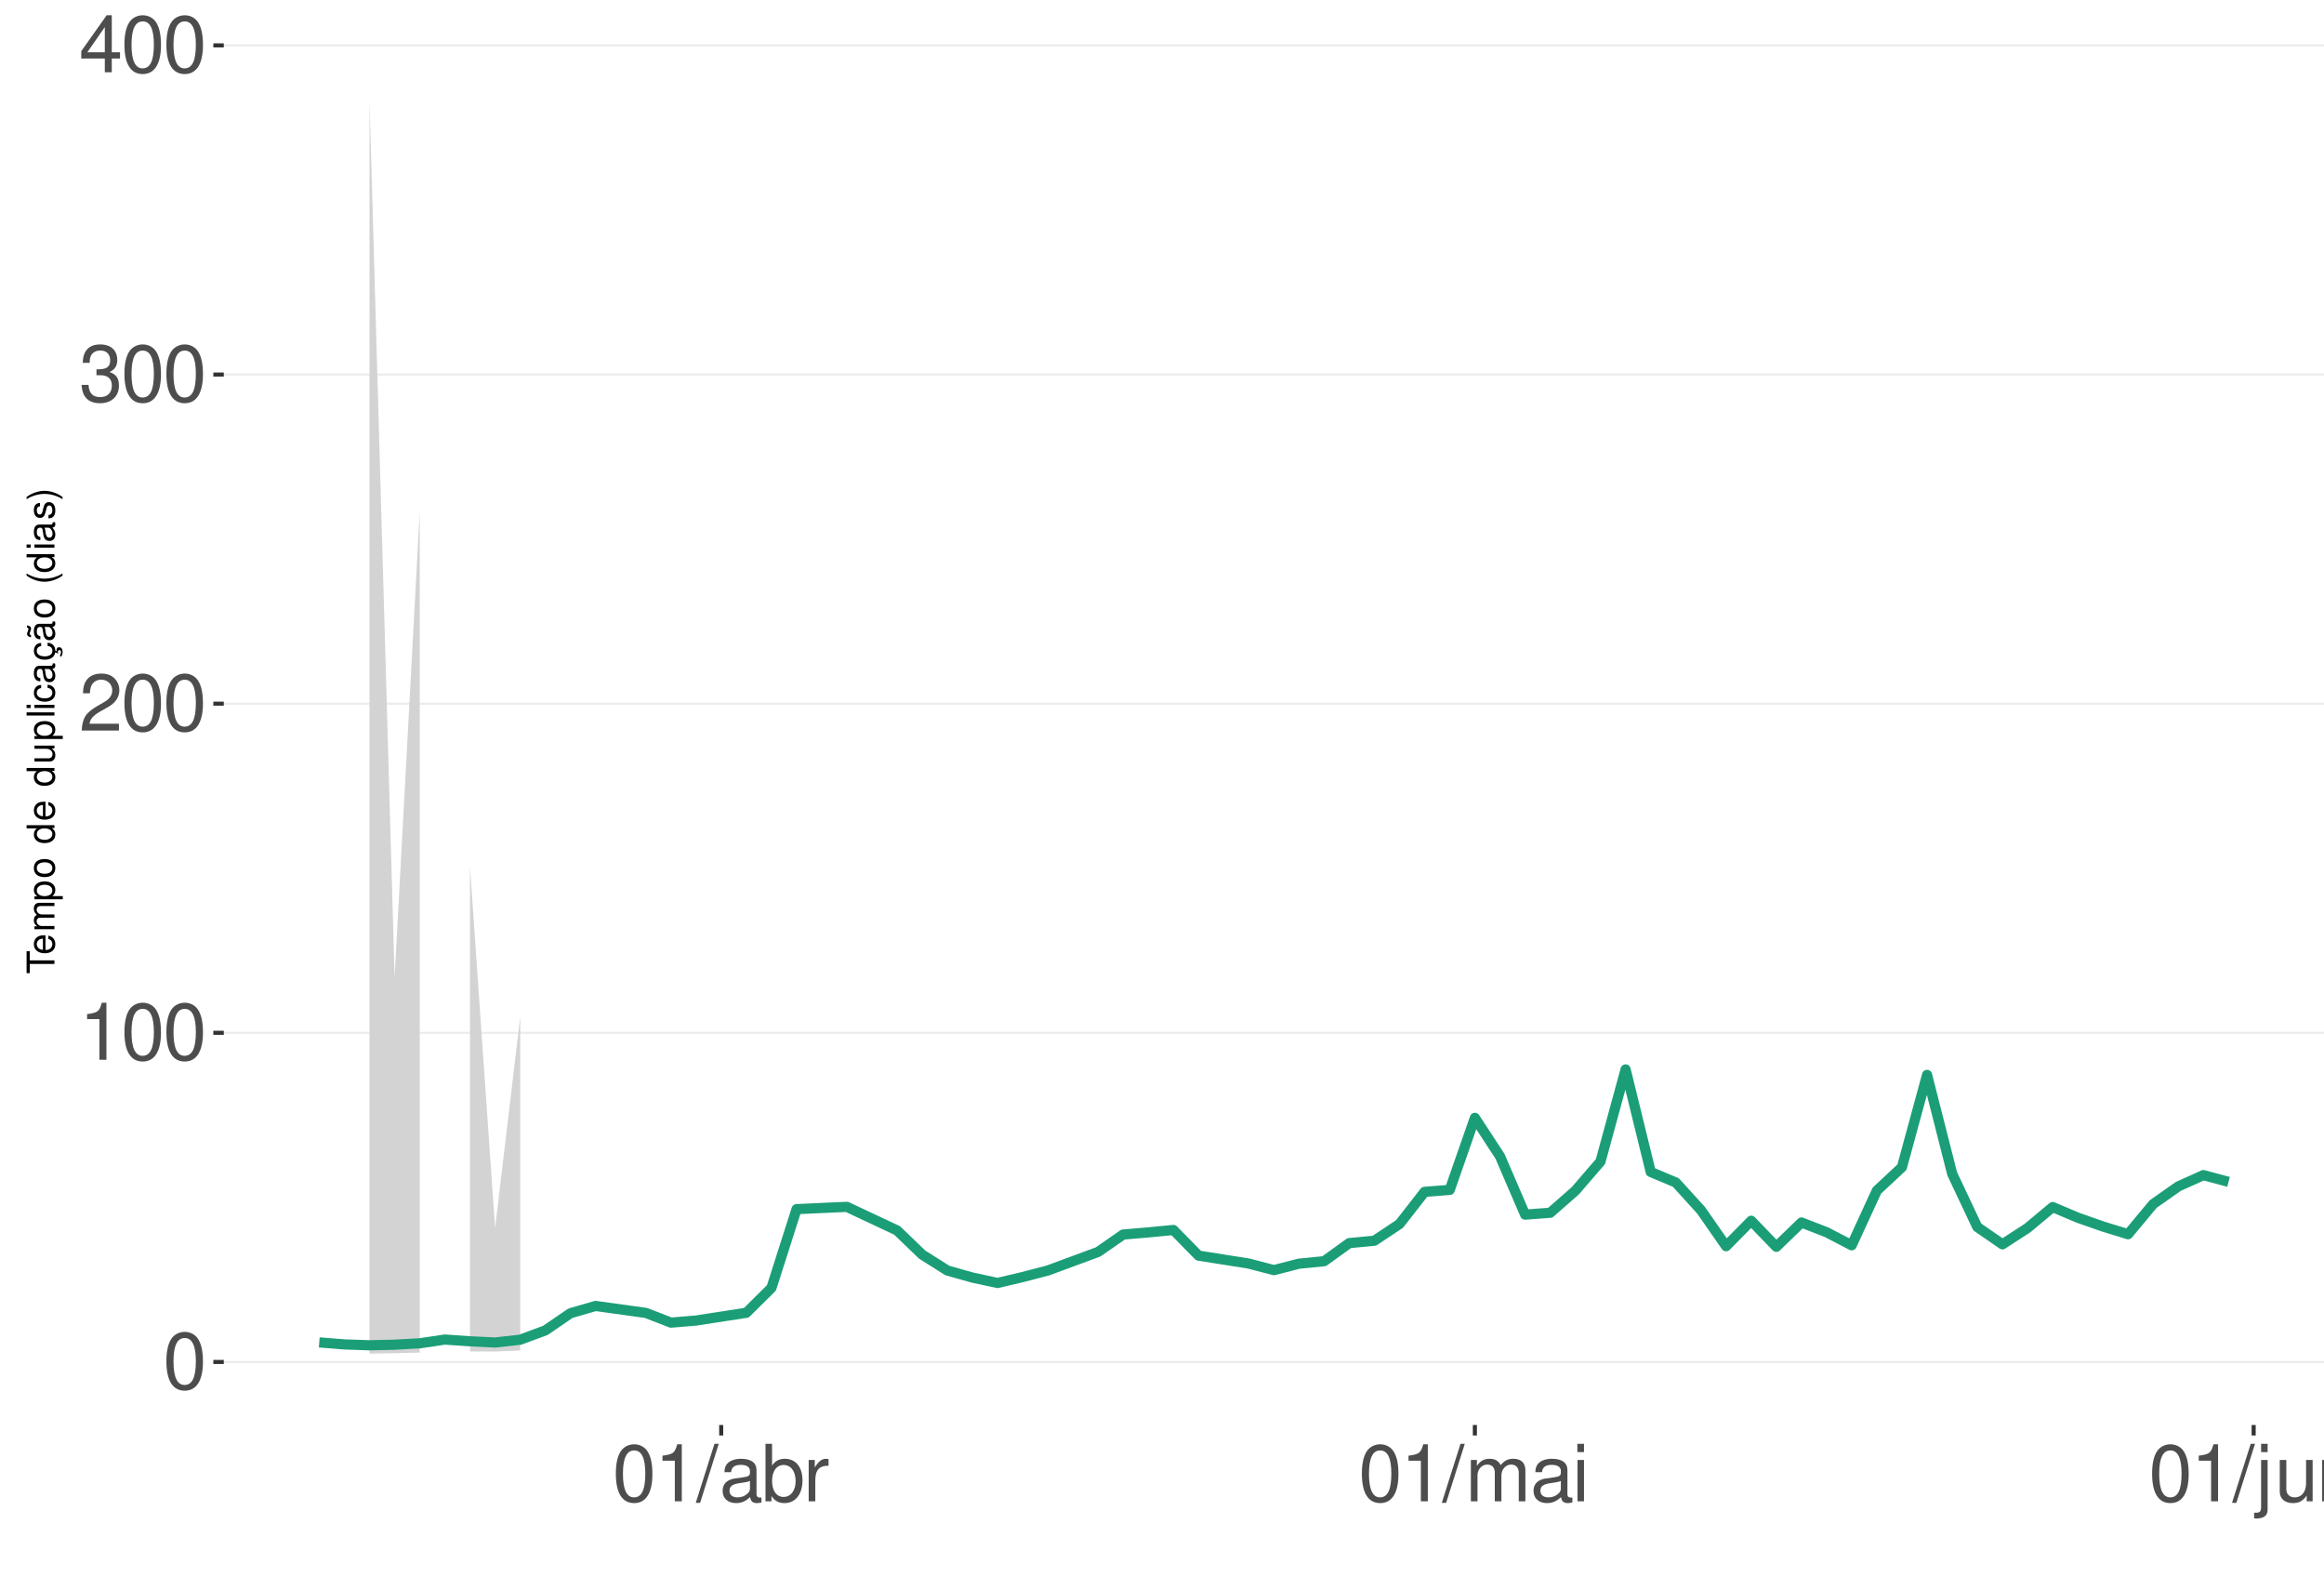
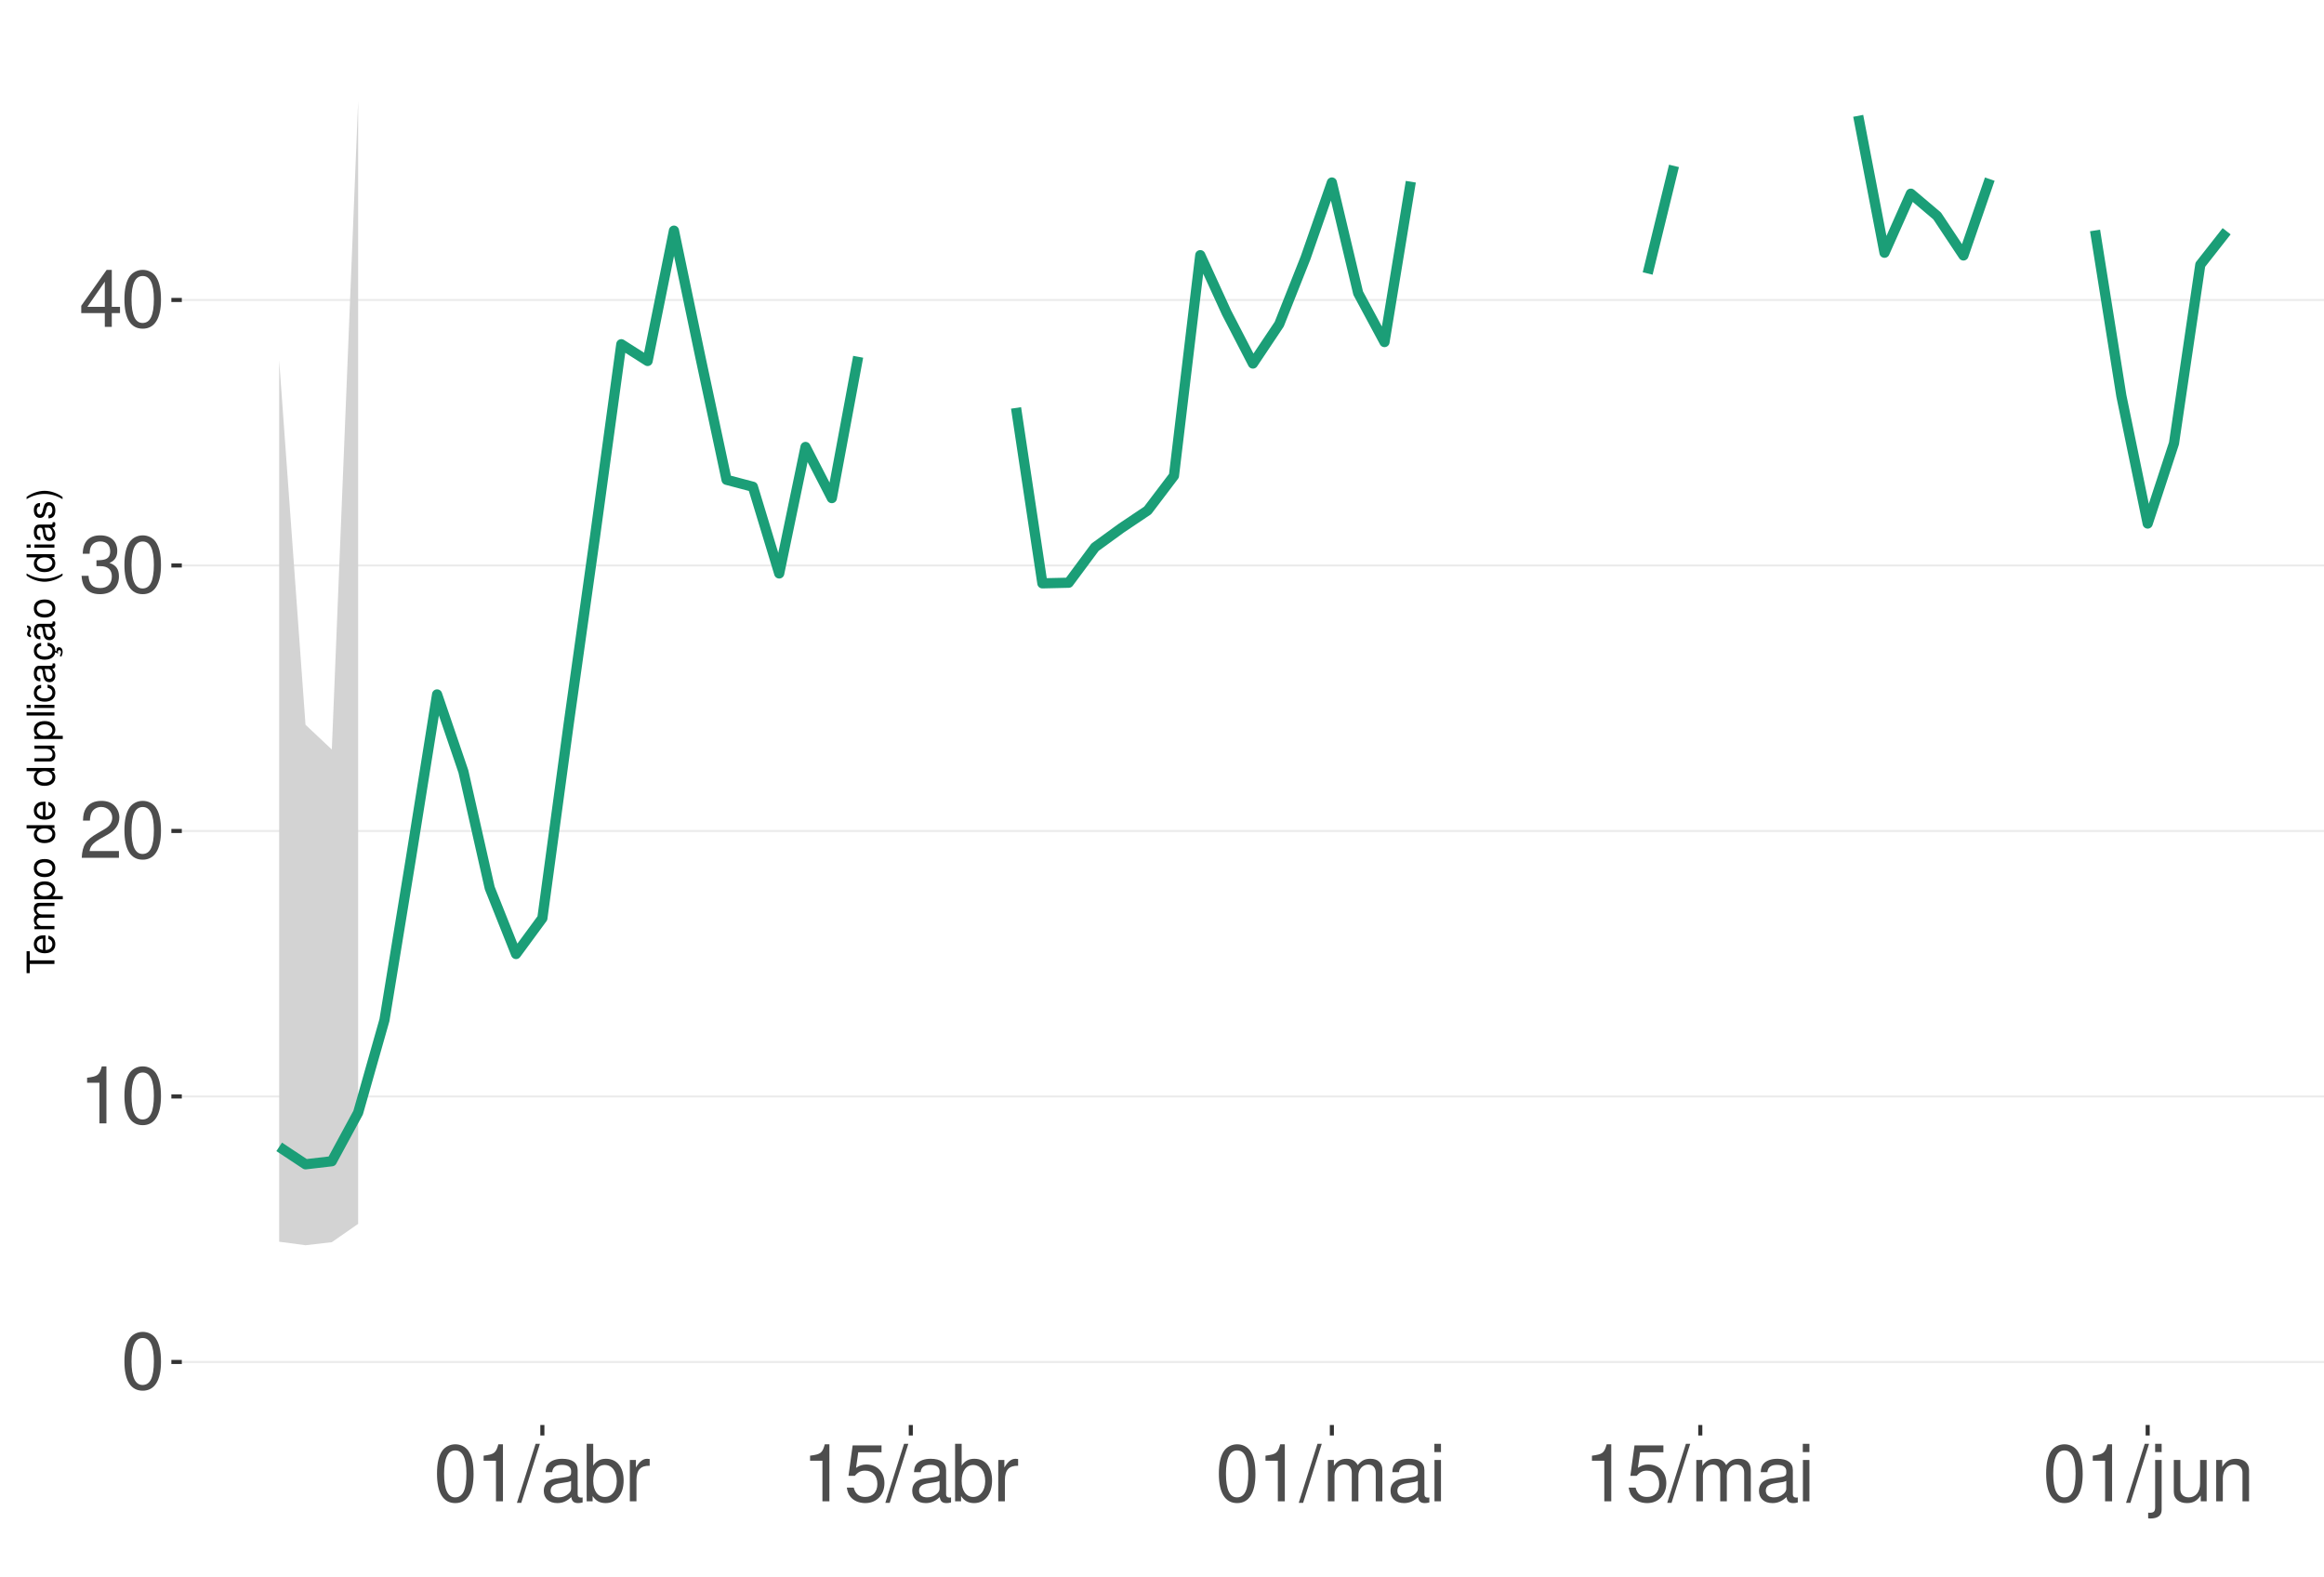
<svg xmlns="http://www.w3.org/2000/svg" xmlns:xlink="http://www.w3.org/1999/xlink" width="609pt" height="413pt" viewBox="0 0 609 413" version="1.1">
  <defs>
    <g>
      <symbol overflow="visible" id="glyph0-0">
        <path style="stroke:none;" d="" />
      </symbol>
      <symbol overflow="visible" id="glyph0-1">
        <path style="stroke:none;" d="M 5.688 -14.938 C 4.312 -14.938 3.078 -14.312 2.312 -13.297 C 1.359 -11.984 0.891 -10 0.891 -7.234 C 0.891 -2.188 2.547 0.469 5.688 0.469 C 8.781 0.469 10.469 -2.188 10.469 -7.109 C 10.469 -10 10.016 -11.938 9.047 -13.297 C 8.281 -14.328 7.062 -14.938 5.688 -14.938 Z M 5.688 -13.328 C 7.641 -13.328 8.609 -11.312 8.609 -7.266 C 8.609 -3.016 7.656 -1.031 5.641 -1.031 C 3.719 -1.031 2.75 -3.094 2.75 -7.203 C 2.75 -11.312 3.719 -13.328 5.688 -13.328 Z M 5.688 -13.328 " />
      </symbol>
      <symbol overflow="visible" id="glyph0-2">
        <path style="stroke:none;" d="M 5.344 -10.641 L 5.344 0 L 7.172 0 L 7.172 -14.938 L 5.969 -14.938 C 5.328 -12.641 4.922 -12.328 2.109 -11.953 L 2.109 -10.641 Z M 5.344 -10.641 " />
      </symbol>
      <symbol overflow="visible" id="glyph0-3">
        <path style="stroke:none;" d="M 10.453 -1.797 L 2.75 -1.797 C 2.938 -3.031 3.594 -3.828 5.391 -4.922 L 7.453 -6.078 C 9.5 -7.203 10.562 -8.734 10.562 -10.578 C 10.562 -11.812 10.062 -12.969 9.188 -13.781 C 8.328 -14.562 7.25 -14.938 5.859 -14.938 C 4 -14.938 2.625 -14.281 1.812 -13 C 1.297 -12.203 1.078 -11.281 1.031 -9.766 L 2.844 -9.766 C 2.906 -10.781 3.031 -11.375 3.281 -11.875 C 3.766 -12.781 4.703 -13.344 5.797 -13.344 C 7.453 -13.344 8.703 -12.141 8.703 -10.531 C 8.703 -9.344 8.016 -8.297 6.719 -7.562 L 4.812 -6.438 C 1.75 -4.688 0.875 -3.281 0.703 -0.016 L 10.453 -0.016 Z M 10.453 -1.797 " />
      </symbol>
      <symbol overflow="visible" id="glyph0-4">
        <path style="stroke:none;" d="M 4.562 -6.875 L 5.562 -6.875 C 7.547 -6.875 8.594 -5.953 8.594 -4.156 C 8.594 -2.266 7.453 -1.141 5.578 -1.141 C 3.578 -1.141 2.609 -2.141 2.484 -4.344 L 0.656 -4.344 C 0.75 -3.141 0.953 -2.359 1.297 -1.688 C 2.062 -0.25 3.484 0.469 5.5 0.469 C 8.516 0.469 10.453 -1.344 10.453 -4.172 C 10.453 -6.078 9.734 -7.109 7.969 -7.719 C 9.344 -8.281 10.016 -9.312 10.016 -10.828 C 10.016 -13.391 8.344 -14.938 5.562 -14.938 C 2.609 -14.938 1.031 -13.281 0.969 -10.125 L 2.781 -10.125 C 2.812 -11.031 2.891 -11.547 3.125 -12 C 3.531 -12.844 4.438 -13.344 5.578 -13.344 C 7.188 -13.344 8.156 -12.375 8.156 -10.766 C 8.156 -9.703 7.781 -9.062 6.984 -8.719 C 6.484 -8.516 5.828 -8.422 4.562 -8.406 Z M 4.562 -6.875 " />
      </symbol>
      <symbol overflow="visible" id="glyph0-5">
        <path style="stroke:none;" d="M 6.75 -3.609 L 6.75 0 L 8.578 0 L 8.578 -3.609 L 10.734 -3.609 L 10.734 -5.25 L 8.578 -5.25 L 8.578 -14.938 L 7.234 -14.938 L 0.578 -5.531 L 0.578 -3.609 Z M 6.75 -5.25 L 2.172 -5.25 L 6.75 -11.844 Z M 6.75 -5.25 " />
      </symbol>
      <symbol overflow="visible" id="glyph0-6">
        <path style="stroke:none;" d="M 4.734 -15.062 L -0.172 0.406 L 0.969 0.406 L 5.859 -15.062 Z M 4.734 -15.062 " />
      </symbol>
      <symbol overflow="visible" id="glyph0-7">
        <path style="stroke:none;" d="M 11.047 -1.016 C 10.859 -0.969 10.781 -0.969 10.672 -0.969 C 10.078 -0.969 9.75 -1.281 9.75 -1.812 L 9.75 -8.188 C 9.75 -10.094 8.344 -11.141 5.688 -11.141 C 4.094 -11.141 2.828 -10.672 2.094 -9.875 C 1.594 -9.312 1.391 -8.703 1.344 -7.625 L 3.078 -7.625 C 3.219 -8.938 4 -9.547 5.625 -9.547 C 7.188 -9.547 8.031 -8.969 8.031 -7.938 L 8.031 -7.484 C 8.016 -6.734 7.641 -6.469 6.234 -6.281 C 3.797 -5.969 3.422 -5.891 2.766 -5.625 C 1.516 -5.078 0.875 -4.125 0.875 -2.734 C 0.875 -0.766 2.234 0.469 4.422 0.469 C 5.781 0.469 6.875 0 8.094 -1.109 C 8.219 0 8.766 0.469 9.875 0.469 C 10.25 0.469 10.469 0.438 11.047 0.297 Z M 8.031 -3.406 C 8.031 -2.828 7.875 -2.484 7.359 -2 C 6.656 -1.359 5.797 -1.031 4.797 -1.031 C 3.453 -1.031 2.672 -1.672 2.672 -2.766 C 2.672 -3.906 3.406 -4.484 5.266 -4.75 C 7.109 -5 7.453 -5.078 8.031 -5.344 Z M 8.031 -3.406 " />
      </symbol>
      <symbol overflow="visible" id="glyph0-8">
        <path style="stroke:none;" d="M 1.109 -15.062 L 1.109 0 L 2.672 0 L 2.672 -1.391 C 3.484 -0.125 4.578 0.469 6.094 0.469 C 8.938 0.469 10.797 -1.859 10.797 -5.453 C 10.797 -8.969 9.047 -11.141 6.172 -11.141 C 4.688 -11.141 3.641 -10.578 2.828 -9.359 L 2.828 -15.062 Z M 5.844 -9.516 C 7.766 -9.516 9 -7.844 9 -5.266 C 9 -2.812 7.719 -1.141 5.844 -1.141 C 4 -1.141 2.828 -2.781 2.828 -5.328 C 2.828 -7.875 4 -9.516 5.844 -9.516 Z M 5.844 -9.516 " />
      </symbol>
      <symbol overflow="visible" id="glyph0-9">
        <path style="stroke:none;" d="M 1.422 -10.828 L 1.422 0 L 3.156 0 L 3.156 -5.625 C 3.188 -8.219 4.25 -9.375 6.625 -9.312 L 6.625 -11.078 C 6.344 -11.109 6.172 -11.141 5.969 -11.141 C 4.859 -11.141 4 -10.469 3.016 -8.859 L 3.016 -10.828 Z M 1.422 -10.828 " />
      </symbol>
      <symbol overflow="visible" id="glyph0-10">
+         <path style="stroke:none;" d="M 9.828 -14.641 L 2.266 -14.641 L 1.172 -6.672 L 2.844 -6.672 C 3.703 -7.688 4.406 -8.031 5.562 -8.031 C 7.516 -8.031 8.734 -6.688 8.734 -4.531 C 8.734 -2.422 7.516 -1.141 5.531 -1.141 C 3.953 -1.141 2.969 -1.938 2.547 -3.594 L 0.719 -3.594 C 0.969 -2.391 1.172 -1.812 1.609 -1.281 C 2.438 -0.172 3.922 0.469 5.578 0.469 C 8.531 0.469 10.594 -1.672 10.594 -4.766 C 10.594 -7.656 8.672 -9.641 5.859 -9.641 C 4.828 -9.641 4 -9.375 3.156 -8.766 L 3.734 -12.844 L 9.828 -12.844 Z M 9.828 -14.641 " />
+       </symbol>
+       <symbol overflow="visible" id="glyph0-11">
        <path style="stroke:none;" d="M 1.453 -10.828 L 1.453 0 L 3.188 0 L 3.188 -6.797 C 3.188 -8.359 4.312 -9.625 5.719 -9.625 C 7 -9.625 7.719 -8.844 7.719 -7.453 L 7.719 0 L 9.453 0 L 9.453 -6.797 C 9.453 -8.359 10.594 -9.625 12 -9.625 C 13.266 -9.625 14 -8.812 14 -7.453 L 14 0 L 15.734 0 L 15.734 -8.125 C 15.734 -10.062 14.625 -11.141 12.594 -11.141 C 11.156 -11.141 10.281 -10.703 9.281 -9.484 C 8.641 -10.641 7.766 -11.141 6.359 -11.141 C 4.922 -11.141 3.953 -10.594 3.031 -9.297 L 3.031 -10.828 Z M 1.453 -10.828 " />
      </symbol>
-       <symbol overflow="visible" id="glyph0-11">
+       <symbol overflow="visible" id="glyph0-12">
        <path style="stroke:none;" d="M 3.094 -10.828 L 1.391 -10.828 L 1.391 0 L 3.094 0 Z M 3.094 -15.062 L 1.359 -15.062 L 1.359 -12.891 L 3.094 -12.891 Z M 3.094 -15.062 " />
      </symbol>
-       <symbol overflow="visible" id="glyph0-12">
+       <symbol overflow="visible" id="glyph0-13">
        <path style="stroke:none;" d="M 1.453 -10.828 L 1.453 1.562 C 1.453 2.641 1.109 3 0.047 3 C -0.078 3 -0.141 3 -0.375 2.969 L -0.375 4.438 C -0.172 4.484 -0.062 4.5 0.203 4.5 C 2.141 4.5 3.156 3.734 3.156 2.25 L 3.156 -10.828 Z M 3.156 -15.062 L 1.453 -15.062 L 1.453 -12.891 L 3.156 -12.891 Z M 3.156 -15.062 " />
      </symbol>
-       <symbol overflow="visible" id="glyph0-13">
+       <symbol overflow="visible" id="glyph0-14">
        <path style="stroke:none;" d="M 9.953 0 L 9.953 -10.828 L 8.234 -10.828 L 8.234 -4.688 C 8.234 -2.484 7.078 -1.031 5.281 -1.031 C 3.922 -1.031 3.062 -1.859 3.062 -3.156 L 3.062 -10.828 L 1.344 -10.828 L 1.344 -2.484 C 1.344 -0.688 2.688 0.469 4.797 0.469 C 6.375 0.469 7.391 -0.078 8.406 -1.516 L 8.406 0 Z M 9.953 0 " />
      </symbol>
-       <symbol overflow="visible" id="glyph0-14">
+       <symbol overflow="visible" id="glyph0-15">
        <path style="stroke:none;" d="M 1.453 -10.828 L 1.453 0 L 3.188 0 L 3.188 -5.969 C 3.188 -8.188 4.344 -9.625 6.109 -9.625 C 7.484 -9.625 8.344 -8.797 8.344 -7.5 L 8.344 0 L 10.062 0 L 10.062 -8.188 C 10.062 -9.984 8.719 -11.141 6.625 -11.141 C 5.016 -11.141 3.984 -10.516 3.031 -9 L 3.031 -10.828 Z M 1.453 -10.828 " />
      </symbol>
      <symbol overflow="visible" id="glyph1-0">
        <path style="stroke:none;" d="" />
      </symbol>
      <symbol overflow="visible" id="glyph1-1">
        <path style="stroke:none;" d="M -6.469 -3.547 L -6.469 -5.938 L -7.297 -5.938 L -7.297 -0.203 L -6.469 -0.203 L -6.469 -2.609 L 0 -2.609 L 0 -3.547 Z M -6.469 -3.547 " />
      </symbol>
      <symbol overflow="visible" id="glyph1-2">
        <path style="stroke:none;" d="M -2.344 -5.125 C -3.141 -5.125 -3.625 -5.062 -4.016 -4.922 C -4.875 -4.578 -5.391 -3.781 -5.391 -2.797 C -5.391 -1.344 -4.281 -0.406 -2.547 -0.406 C -0.812 -0.406 0.234 -1.297 0.234 -2.781 C 0.234 -3.984 -0.453 -4.812 -1.594 -5.016 L -1.594 -4.188 C -0.906 -3.953 -0.547 -3.484 -0.547 -2.812 C -0.547 -2.281 -0.781 -1.828 -1.219 -1.547 C -1.516 -1.344 -1.812 -1.281 -2.344 -1.266 Z M -3.016 -1.297 C -3.984 -1.359 -4.625 -1.953 -4.625 -2.797 C -4.625 -3.641 -3.953 -4.234 -3.016 -4.234 Z M -3.016 -1.297 " />
      </symbol>
      <symbol overflow="visible" id="glyph1-3">
        <path style="stroke:none;" d="M -5.234 -0.703 L 0 -0.703 L 0 -1.547 L -3.297 -1.547 C -4.047 -1.547 -4.656 -2.094 -4.656 -2.766 C -4.656 -3.391 -4.281 -3.734 -3.609 -3.734 L 0 -3.734 L 0 -4.578 L -3.297 -4.578 C -4.047 -4.578 -4.656 -5.125 -4.656 -5.812 C -4.656 -6.422 -4.266 -6.781 -3.609 -6.781 L 0 -6.781 L 0 -7.625 L -3.938 -7.625 C -4.875 -7.625 -5.391 -7.078 -5.391 -6.094 C -5.391 -5.406 -5.188 -4.984 -4.594 -4.484 C -5.156 -4.188 -5.391 -3.766 -5.391 -3.078 C -5.391 -2.375 -5.125 -1.906 -4.5 -1.469 L -5.234 -1.469 Z M -5.234 -0.703 " />
      </symbol>
      <symbol overflow="visible" id="glyph1-4">
        <path style="stroke:none;" d="M 2.188 -0.547 L 2.188 -1.375 L -0.547 -1.375 C -0.016 -1.812 0.234 -2.312 0.234 -2.984 C 0.234 -4.344 -0.859 -5.234 -2.531 -5.234 C -4.297 -5.234 -5.391 -4.375 -5.391 -2.984 C -5.391 -2.266 -5.062 -1.703 -4.453 -1.312 L -5.234 -1.312 L -5.234 -0.547 Z M -4.609 -2.844 C -4.609 -3.766 -3.797 -4.359 -2.547 -4.359 C -1.359 -4.359 -0.547 -3.75 -0.547 -2.844 C -0.547 -1.953 -1.344 -1.375 -2.578 -1.375 C -3.812 -1.375 -4.609 -1.953 -4.609 -2.844 Z M -4.609 -2.844 " />
      </symbol>
      <symbol overflow="visible" id="glyph1-5">
        <path style="stroke:none;" d="M -5.391 -2.719 C -5.391 -1.234 -4.344 -0.359 -2.578 -0.359 C -0.812 -0.359 0.234 -1.234 0.234 -2.734 C 0.234 -4.203 -0.812 -5.094 -2.547 -5.094 C -4.359 -5.094 -5.391 -4.234 -5.391 -2.719 Z M -4.625 -2.734 C -4.625 -3.672 -3.844 -4.234 -2.547 -4.234 C -1.312 -4.234 -0.547 -3.656 -0.547 -2.734 C -0.547 -1.797 -1.312 -1.234 -2.578 -1.234 C -3.844 -1.234 -4.625 -1.797 -4.625 -2.734 Z M -4.625 -2.734 " />
      </symbol>
      <symbol overflow="visible" id="glyph1-6">
        <path style="stroke:none;" d="" />
      </symbol>
      <symbol overflow="visible" id="glyph1-7">
        <path style="stroke:none;" d="M -7.297 -4.953 L -7.297 -4.125 L -4.578 -4.125 C -5.109 -3.766 -5.391 -3.203 -5.391 -2.516 C -5.391 -1.156 -4.297 -0.266 -2.625 -0.266 C -0.859 -0.266 0.234 -1.125 0.234 -2.547 C 0.234 -3.266 -0.047 -3.766 -0.688 -4.203 L 0 -4.203 L 0 -4.953 Z M -4.609 -2.656 C -4.609 -3.547 -3.812 -4.125 -2.562 -4.125 C -1.344 -4.125 -0.547 -3.547 -0.547 -2.656 C -0.547 -1.734 -1.359 -1.125 -2.578 -1.125 C -3.797 -1.125 -4.609 -1.734 -4.609 -2.656 Z M -4.609 -2.656 " />
      </symbol>
      <symbol overflow="visible" id="glyph1-8">
        <path style="stroke:none;" d="M 0 -4.812 L -5.234 -4.812 L -5.234 -3.984 L -2.266 -3.984 C -1.203 -3.984 -0.5 -3.438 -0.5 -2.562 C -0.5 -1.906 -0.906 -1.484 -1.531 -1.484 L -5.234 -1.484 L -5.234 -0.656 L -1.203 -0.656 C -0.328 -0.656 0.234 -1.297 0.234 -2.312 C 0.234 -3.094 -0.047 -3.578 -0.734 -4.062 L 0 -4.062 Z M 0 -4.812 " />
      </symbol>
      <symbol overflow="visible" id="glyph1-9">
        <path style="stroke:none;" d="M -7.297 -1.516 L -7.297 -0.688 L 0 -0.688 L 0 -1.516 Z M -7.297 -1.516 " />
      </symbol>
      <symbol overflow="visible" id="glyph1-10">
        <path style="stroke:none;" d="M -5.234 -1.5 L -5.234 -0.672 L 0 -0.672 L 0 -1.5 Z M -7.297 -1.5 L -7.297 -0.656 L -6.234 -0.656 L -6.234 -1.5 Z M -7.297 -1.5 " />
      </symbol>
      <symbol overflow="visible" id="glyph1-11">
        <path style="stroke:none;" d="M -3.484 -4.703 C -3.984 -4.672 -4.312 -4.562 -4.609 -4.359 C -5.094 -4 -5.391 -3.375 -5.391 -2.641 C -5.391 -1.219 -4.266 -0.312 -2.531 -0.312 C -0.844 -0.312 0.234 -1.203 0.234 -2.625 C 0.234 -3.875 -0.516 -4.672 -1.797 -4.766 L -1.797 -3.938 C -0.953 -3.797 -0.547 -3.359 -0.547 -2.656 C -0.547 -1.734 -1.297 -1.188 -2.531 -1.188 C -3.844 -1.188 -4.625 -1.719 -4.625 -2.625 C -4.625 -3.328 -4.203 -3.766 -3.484 -3.875 Z M -3.484 -4.703 " />
      </symbol>
      <symbol overflow="visible" id="glyph1-12">
        <path style="stroke:none;" d="M -0.484 -5.344 C -0.469 -5.266 -0.469 -5.219 -0.469 -5.172 C -0.469 -4.875 -0.625 -4.719 -0.875 -4.719 L -3.953 -4.719 C -4.891 -4.719 -5.391 -4.047 -5.391 -2.75 C -5.391 -1.984 -5.172 -1.375 -4.781 -1.016 C -4.516 -0.766 -4.203 -0.672 -3.688 -0.656 L -3.688 -1.484 C -4.328 -1.562 -4.625 -1.938 -4.625 -2.719 C -4.625 -3.484 -4.344 -3.891 -3.844 -3.891 L -3.625 -3.891 C -3.266 -3.875 -3.125 -3.703 -3.047 -3.016 C -2.891 -1.844 -2.844 -1.656 -2.719 -1.344 C -2.453 -0.734 -2 -0.422 -1.312 -0.422 C -0.375 -0.422 0.234 -1.078 0.234 -2.141 C 0.234 -2.797 0 -3.328 -0.547 -3.922 C 0 -3.984 0.234 -4.234 0.234 -4.781 C 0.234 -4.953 0.203 -5.062 0.141 -5.344 Z M -1.656 -3.891 C -1.375 -3.891 -1.203 -3.812 -0.969 -3.562 C -0.656 -3.219 -0.5 -2.812 -0.5 -2.312 C -0.5 -1.672 -0.812 -1.297 -1.344 -1.297 C -1.891 -1.297 -2.172 -1.656 -2.297 -2.547 C -2.422 -3.438 -2.453 -3.609 -2.594 -3.891 Z M -1.656 -3.891 " />
      </symbol>
      <symbol overflow="visible" id="glyph1-13">
        <path style="stroke:none;" d="M 0.234 -2.641 C 0.234 -3.875 -0.547 -4.703 -1.797 -4.766 L -1.797 -3.938 C -0.953 -3.797 -0.531 -3.359 -0.531 -2.656 C -0.531 -1.734 -1.281 -1.188 -2.516 -1.188 C -3.844 -1.188 -4.625 -1.719 -4.625 -2.625 C -4.625 -3.328 -4.203 -3.766 -3.484 -3.875 L -3.484 -4.703 C -3.984 -4.672 -4.312 -4.562 -4.609 -4.359 C -5.094 -4 -5.391 -3.375 -5.391 -2.641 C -5.391 -1.219 -4.266 -0.312 -2.531 -0.312 C -1.469 -0.312 -0.625 -0.672 -0.156 -1.312 C 0.047 -1.594 0.125 -1.812 0.203 -2.25 L 0.922 -1.938 L 0.984 -2.062 C 0.938 -2.188 0.906 -2.25 0.906 -2.375 C 0.906 -2.656 1.047 -2.828 1.281 -2.828 C 1.547 -2.828 1.734 -2.594 1.734 -2.297 C 1.734 -2.031 1.672 -1.844 1.438 -1.406 L 1.406 -1.312 L 1.812 -1.094 C 2.078 -1.75 2.141 -1.953 2.141 -2.344 C 2.141 -3.109 1.781 -3.578 1.203 -3.578 C 0.781 -3.578 0.547 -3.297 0.547 -2.797 C 0.547 -2.703 0.547 -2.641 0.562 -2.516 Z M 0.234 -2.641 " />
      </symbol>
      <symbol overflow="visible" id="glyph1-14">
        <path style="stroke:none;" d="M -0.484 -5.344 C -0.469 -5.266 -0.469 -5.219 -0.469 -5.172 C -0.469 -4.875 -0.625 -4.719 -0.875 -4.719 L -3.953 -4.719 C -4.891 -4.719 -5.391 -4.047 -5.391 -2.75 C -5.391 -1.984 -5.172 -1.375 -4.781 -1.016 C -4.516 -0.766 -4.203 -0.672 -3.688 -0.656 L -3.688 -1.484 C -4.328 -1.562 -4.625 -1.938 -4.625 -2.719 C -4.625 -3.484 -4.344 -3.891 -3.844 -3.891 L -3.625 -3.891 C -3.266 -3.875 -3.125 -3.703 -3.047 -3.016 C -2.891 -1.844 -2.844 -1.656 -2.719 -1.344 C -2.453 -0.734 -2 -0.422 -1.312 -0.422 C -0.375 -0.422 0.234 -1.078 0.234 -2.141 C 0.234 -2.797 0 -3.328 -0.547 -3.922 C 0 -3.984 0.234 -4.234 0.234 -4.781 C 0.234 -4.953 0.203 -5.062 0.141 -5.344 Z M -1.656 -3.891 C -1.375 -3.891 -1.203 -3.812 -0.969 -3.562 C -0.656 -3.219 -0.5 -2.812 -0.5 -2.312 C -0.5 -1.672 -0.812 -1.297 -1.344 -1.297 C -1.891 -1.297 -2.172 -1.656 -2.297 -2.547 C -2.422 -3.438 -2.453 -3.609 -2.594 -3.891 Z M -7.172 -3.75 C -6.922 -3.672 -6.812 -3.547 -6.812 -3.375 C -6.812 -3.25 -6.875 -2.984 -6.984 -2.734 C -7.156 -2.312 -7.172 -2.25 -7.172 -2.047 C -7.172 -1.594 -6.797 -1.297 -6.141 -1.188 L -6.141 -1.766 C -6.375 -1.812 -6.5 -1.938 -6.5 -2.094 C -6.5 -2.203 -6.469 -2.344 -6.375 -2.578 C -6.156 -3.156 -6.125 -3.234 -6.125 -3.438 C -6.125 -3.922 -6.484 -4.219 -7.172 -4.312 Z M -7.172 -3.75 " />
      </symbol>
      <symbol overflow="visible" id="glyph1-15">
        <path style="stroke:none;" d="M -7.297 -2.359 C -5.984 -1.359 -4.156 -0.734 -2.594 -0.734 C -1.016 -0.734 0.812 -1.359 2.125 -2.359 L 2.125 -2.906 C 0.688 -2.031 -0.984 -1.547 -2.594 -1.547 C -4.188 -1.547 -5.875 -2.031 -7.297 -2.906 Z M -7.297 -2.359 " />
      </symbol>
      <symbol overflow="visible" id="glyph1-16">
        <path style="stroke:none;" d="M -3.781 -4.375 C -4.812 -4.375 -5.391 -3.688 -5.391 -2.484 C -5.391 -1.266 -4.766 -0.469 -3.797 -0.469 C -2.969 -0.469 -2.578 -0.891 -2.281 -2.125 L -2.094 -2.906 C -1.953 -3.484 -1.734 -3.719 -1.375 -3.719 C -0.875 -3.719 -0.547 -3.234 -0.547 -2.5 C -0.547 -2.047 -0.672 -1.672 -0.891 -1.453 C -1.047 -1.328 -1.188 -1.266 -1.562 -1.219 L -1.562 -0.344 C -0.344 -0.375 0.234 -1.062 0.234 -2.438 C 0.234 -3.75 -0.422 -4.594 -1.438 -4.594 C -2.203 -4.594 -2.641 -4.156 -2.891 -3.109 L -3.078 -2.312 C -3.234 -1.625 -3.453 -1.344 -3.828 -1.344 C -4.312 -1.344 -4.625 -1.766 -4.625 -2.453 C -4.625 -3.125 -4.328 -3.484 -3.781 -3.5 Z M -3.781 -4.375 " />
      </symbol>
      <symbol overflow="visible" id="glyph1-17">
        <path style="stroke:none;" d="M 2.125 -0.938 C 0.812 -1.938 -1.016 -2.562 -2.578 -2.562 C -4.156 -2.562 -5.984 -1.938 -7.297 -0.938 L -7.297 -0.375 C -5.859 -1.266 -4.188 -1.75 -2.578 -1.75 C -0.984 -1.75 0.703 -1.266 2.125 -0.375 Z M 2.125 -0.938 " />
      </symbol>
    </g>
    <clipPath id="clip1">
-       <path d="M 58.645 9.961 L 609 9.961 L 609 373.328 L 58.645 373.328 Z M 58.645 9.961 " />
+       <path d="M 47.645 9.961 L 609 9.961 L 609 373.328 L 47.645 373.328 Z M 47.645 9.961 " />
    </clipPath>
    <clipPath id="clip2">
-       <path d="M 58.645 356 L 609 356 L 609 358 L 58.645 358 Z M 58.645 356 " />
+       <path d="M 47.645 356 L 609 356 L 609 358 L 47.645 358 Z M 47.645 356 " />
    </clipPath>
    <clipPath id="clip3">
-       <path d="M 58.645 270 L 609 270 L 609 271 L 58.645 271 Z M 58.645 270 " />
+       <path d="M 47.645 286 L 609 286 L 609 288 L 47.645 288 Z M 47.645 286 " />
    </clipPath>
    <clipPath id="clip4">
-       <path d="M 58.645 184 L 609 184 L 609 185 L 58.645 185 Z M 58.645 184 " />
+       <path d="M 47.645 217 L 609 217 L 609 218 L 47.645 218 Z M 47.645 217 " />
    </clipPath>
    <clipPath id="clip5">
-       <path d="M 58.645 97 L 609 97 L 609 99 L 58.645 99 Z M 58.645 97 " />
+       <path d="M 47.645 147 L 609 147 L 609 149 L 47.645 149 Z M 47.645 147 " />
    </clipPath>
    <clipPath id="clip6">
-       <path d="M 58.645 11 L 609 11 L 609 13 L 58.645 13 Z M 58.645 11 " />
+       <path d="M 47.645 78 L 609 78 L 609 79 L 47.645 79 Z M 47.645 78 " />
    </clipPath>
  </defs>
  <g id="surface203">
    <rect x="0" y="0" width="609" height="413" style="fill:rgb(100%,100%,100%);fill-opacity:1;stroke:none;" />
    <rect x="0" y="0" width="609" height="413" style="fill:rgb(100%,100%,100%);fill-opacity:1;stroke:none;" />
    <path style="fill:none;stroke-width:1.067;stroke-linecap:round;stroke-linejoin:round;stroke:rgb(100%,100%,100%);stroke-opacity:1;stroke-miterlimit:10;" d="M 0 413 L 609 413 L 609 0 L 0 0 Z M 0 413 " />
    <g clip-path="url(#clip1)" clip-rule="nonzero">
-       <path style=" stroke:none;fill-rule:nonzero;fill:rgb(100%,100%,100%);fill-opacity:1;" d="M 58.645 373.328 L 609 373.328 L 609 9.961 L 58.645 9.961 Z M 58.645 373.328 " />
+       <path style=" stroke:none;fill-rule:nonzero;fill:rgb(100%,100%,100%);fill-opacity:1;" d="M 47.645 373.328 L 609 373.328 L 609 9.961 L 47.645 9.961 Z M 47.645 373.328 " />
    </g>
    <g clip-path="url(#clip2)" clip-rule="nonzero">
-       <path style="fill:none;stroke-width:0.533;stroke-linecap:butt;stroke-linejoin:round;stroke:rgb(92.157%,92.157%,92.157%);stroke-opacity:1;stroke-miterlimit:10;" d="M 58.645 356.812 L 609 356.812 " />
+       <path style="fill:none;stroke-width:0.533;stroke-linecap:butt;stroke-linejoin:round;stroke:rgb(92.157%,92.157%,92.157%);stroke-opacity:1;stroke-miterlimit:10;" d="M 47.645 356.812 L 609 356.812 " />
    </g>
    <g clip-path="url(#clip3)" clip-rule="nonzero">
-       <path style="fill:none;stroke-width:0.533;stroke-linecap:butt;stroke-linejoin:round;stroke:rgb(92.157%,92.157%,92.157%);stroke-opacity:1;stroke-miterlimit:10;" d="M 58.645 270.578 L 609 270.578 " />
+       <path style="fill:none;stroke-width:0.533;stroke-linecap:butt;stroke-linejoin:round;stroke:rgb(92.157%,92.157%,92.157%);stroke-opacity:1;stroke-miterlimit:10;" d="M 47.645 287.254 L 609 287.254 " />
    </g>
    <g clip-path="url(#clip4)" clip-rule="nonzero">
-       <path style="fill:none;stroke-width:0.533;stroke-linecap:butt;stroke-linejoin:round;stroke:rgb(92.157%,92.157%,92.157%);stroke-opacity:1;stroke-miterlimit:10;" d="M 58.645 184.348 L 609 184.348 " />
+       <path style="fill:none;stroke-width:0.533;stroke-linecap:butt;stroke-linejoin:round;stroke:rgb(92.157%,92.157%,92.157%);stroke-opacity:1;stroke-miterlimit:10;" d="M 47.645 217.699 L 609 217.699 " />
    </g>
    <g clip-path="url(#clip5)" clip-rule="nonzero">
-       <path style="fill:none;stroke-width:0.533;stroke-linecap:butt;stroke-linejoin:round;stroke:rgb(92.157%,92.157%,92.157%);stroke-opacity:1;stroke-miterlimit:10;" d="M 58.645 98.117 L 609 98.117 " />
+       <path style="fill:none;stroke-width:0.533;stroke-linecap:butt;stroke-linejoin:round;stroke:rgb(92.157%,92.157%,92.157%);stroke-opacity:1;stroke-miterlimit:10;" d="M 47.645 148.141 L 609 148.141 " />
    </g>
    <g clip-path="url(#clip6)" clip-rule="nonzero">
-       <path style="fill:none;stroke-width:0.533;stroke-linecap:butt;stroke-linejoin:round;stroke:rgb(92.157%,92.157%,92.157%);stroke-opacity:1;stroke-miterlimit:10;" d="M 58.645 11.883 L 609 11.883 " />
-     </g>
-     <path style=" stroke:none;fill-rule:nonzero;fill:rgb(82.745%,82.745%,82.745%);fill-opacity:1;" d="M 96.828 26.48 L 103.41 256.051 L 109.992 134.004 L 109.992 354.352 L 103.41 354.516 L 96.828 354.629 Z M 96.828 26.48 " />
-     <path style=" stroke:none;fill-rule:nonzero;fill:rgb(82.745%,82.745%,82.745%);fill-opacity:1;" d="M 123.16 227.129 L 129.742 321.699 L 136.328 266.379 L 136.328 353.809 L 129.742 354.078 L 123.16 354.062 Z M 123.16 227.129 " />
-     <path style="fill:none;stroke-width:2.667;stroke-linecap:butt;stroke-linejoin:round;stroke:rgb(10.588%,61.961%,46.667%);stroke-opacity:1;stroke-miterlimit:10;" d="M 83.66 351.684 L 90.246 352.215 L 96.828 352.438 L 103.41 352.289 L 109.992 351.918 L 116.578 350.938 L 123.16 351.398 L 129.742 351.715 L 136.328 350.973 L 142.91 348.535 L 149.492 344.039 L 156.078 342.137 L 169.242 343.961 L 175.824 346.504 L 182.41 345.957 L 195.574 343.922 L 202.16 337.395 L 208.742 316.77 L 221.91 316.172 L 235.074 322.348 L 241.656 328.684 L 248.242 332.844 L 254.824 334.703 L 261.406 336.117 L 267.992 334.562 L 274.574 332.852 L 287.738 327.988 L 294.324 323.426 L 300.906 322.867 L 307.488 322.23 L 314.074 328.945 L 327.238 331.031 L 333.824 332.754 L 340.406 331.062 L 346.988 330.41 L 353.57 325.672 L 360.156 325.043 L 366.738 320.672 L 373.32 312.242 L 379.906 311.73 L 386.488 292.859 L 393.07 302.922 L 399.656 318.211 L 406.238 317.719 L 412.82 311.945 L 419.402 304.309 L 425.988 280.172 L 432.57 307.035 L 439.152 309.797 L 445.738 317.035 L 452.32 326.484 L 458.902 319.816 L 465.488 326.645 L 472.07 320.27 L 478.652 322.824 L 485.234 326.242 L 491.82 311.922 L 498.402 305.785 L 504.984 281.609 L 511.57 307.52 L 518.152 321.453 L 524.734 325.992 L 531.316 321.719 L 537.902 316.227 L 544.484 319.012 L 551.066 321.32 L 557.652 323.344 L 564.234 315.445 L 570.816 310.82 L 577.402 307.863 L 583.984 309.625 " />
-     <g style="fill:rgb(30.196%,30.196%,30.196%);fill-opacity:1;">
-       <use xlink:href="#glyph0-1" x="42.715" y="363.866" />
-     </g>
-     <g style="fill:rgb(30.196%,30.196%,30.196%);fill-opacity:1;">
-       <use xlink:href="#glyph0-2" x="20.715" y="277.632" />
-       <use xlink:href="#glyph0-1" x="31.715" y="277.632" />
-       <use xlink:href="#glyph0-1" x="42.715" y="277.632" />
-     </g>
-     <g style="fill:rgb(30.196%,30.196%,30.196%);fill-opacity:1;">
-       <use xlink:href="#glyph0-3" x="20.715" y="191.401" />
-       <use xlink:href="#glyph0-1" x="31.715" y="191.401" />
-       <use xlink:href="#glyph0-1" x="42.715" y="191.401" />
-     </g>
-     <g style="fill:rgb(30.196%,30.196%,30.196%);fill-opacity:1;">
-       <use xlink:href="#glyph0-4" x="20.715" y="105.171" />
-       <use xlink:href="#glyph0-1" x="31.715" y="105.171" />
-       <use xlink:href="#glyph0-1" x="42.715" y="105.171" />
-     </g>
-     <g style="fill:rgb(30.196%,30.196%,30.196%);fill-opacity:1;">
-       <use xlink:href="#glyph0-5" x="20.715" y="18.937" />
-       <use xlink:href="#glyph0-1" x="31.715" y="18.937" />
-       <use xlink:href="#glyph0-1" x="42.715" y="18.937" />
-     </g>
-     <path style="fill:none;stroke-width:1.067;stroke-linecap:butt;stroke-linejoin:round;stroke:rgb(20%,20%,20%);stroke-opacity:1;stroke-miterlimit:10;" d="M 55.906 356.812 L 58.645 356.812 " />
-     <path style="fill:none;stroke-width:1.067;stroke-linecap:butt;stroke-linejoin:round;stroke:rgb(20%,20%,20%);stroke-opacity:1;stroke-miterlimit:10;" d="M 55.906 270.578 L 58.645 270.578 " />
-     <path style="fill:none;stroke-width:1.067;stroke-linecap:butt;stroke-linejoin:round;stroke:rgb(20%,20%,20%);stroke-opacity:1;stroke-miterlimit:10;" d="M 55.906 184.348 L 58.645 184.348 " />
-     <path style="fill:none;stroke-width:1.067;stroke-linecap:butt;stroke-linejoin:round;stroke:rgb(20%,20%,20%);stroke-opacity:1;stroke-miterlimit:10;" d="M 55.906 98.117 L 58.645 98.117 " />
-     <path style="fill:none;stroke-width:1.067;stroke-linecap:butt;stroke-linejoin:round;stroke:rgb(20%,20%,20%);stroke-opacity:1;stroke-miterlimit:10;" d="M 55.906 11.883 L 58.645 11.883 " />
-     <path style="fill:none;stroke-width:1.067;stroke-linecap:butt;stroke-linejoin:round;stroke:rgb(20%,20%,20%);stroke-opacity:1;stroke-miterlimit:10;" d="M 188.992 376.07 L 188.992 373.328 " />
-     <path style="fill:none;stroke-width:1.067;stroke-linecap:butt;stroke-linejoin:round;stroke:rgb(20%,20%,20%);stroke-opacity:1;stroke-miterlimit:10;" d="M 386.488 376.07 L 386.488 373.328 " />
-     <path style="fill:none;stroke-width:1.067;stroke-linecap:butt;stroke-linejoin:round;stroke:rgb(20%,20%,20%);stroke-opacity:1;stroke-miterlimit:10;" d="M 590.566 376.07 L 590.566 373.328 " />
-     <g style="fill:rgb(30.196%,30.196%,30.196%);fill-opacity:1;">
-       <use xlink:href="#glyph0-1" x="160.492" y="393.315" />
-       <use xlink:href="#glyph0-2" x="171.492" y="393.315" />
-       <use xlink:href="#glyph0-6" x="182.492" y="393.315" />
-       <use xlink:href="#glyph0-7" x="188.492" y="393.315" />
-       <use xlink:href="#glyph0-8" x="199.492" y="393.315" />
-       <use xlink:href="#glyph0-9" x="210.492" y="393.315" />
-     </g>
-     <g style="fill:rgb(30.196%,30.196%,30.196%);fill-opacity:1;">
-       <use xlink:href="#glyph0-1" x="355.988" y="393.315" />
-       <use xlink:href="#glyph0-2" x="366.988" y="393.315" />
-       <use xlink:href="#glyph0-6" x="377.988" y="393.315" />
-       <use xlink:href="#glyph0-10" x="383.988" y="393.315" />
-       <use xlink:href="#glyph0-7" x="400.988" y="393.315" />
-       <use xlink:href="#glyph0-11" x="411.988" y="393.315" />
-     </g>
-     <g style="fill:rgb(30.196%,30.196%,30.196%);fill-opacity:1;">
-       <use xlink:href="#glyph0-1" x="563.066" y="393.315" />
-       <use xlink:href="#glyph0-2" x="574.066" y="393.315" />
-       <use xlink:href="#glyph0-6" x="585.066" y="393.315" />
-       <use xlink:href="#glyph0-12" x="591.066" y="393.315" />
-       <use xlink:href="#glyph0-13" x="596.066" y="393.315" />
-       <use xlink:href="#glyph0-14" x="607.066" y="393.315" />
+       <path style="fill:none;stroke-width:0.533;stroke-linecap:butt;stroke-linejoin:round;stroke:rgb(92.157%,92.157%,92.157%);stroke-opacity:1;stroke-miterlimit:10;" d="M 47.645 78.586 L 609 78.586 " />
+     </g>
+     <path style=" stroke:none;fill-rule:nonzero;fill:rgb(82.745%,82.745%,82.745%);fill-opacity:1;" d="M 73.16 94.441 L 80.059 189.871 L 86.953 196.363 L 93.852 26.48 L 93.852 320.629 L 86.953 325.43 L 80.059 326.23 L 73.16 325.312 Z M 73.16 94.441 " />
+     <path style="fill:none;stroke-width:2.667;stroke-linecap:butt;stroke-linejoin:round;stroke:rgb(10.588%,61.961%,46.667%);stroke-opacity:1;stroke-miterlimit:10;" d="M 73.16 300.457 L 80.059 305.023 L 86.953 304.227 L 93.852 291.492 L 100.746 267.234 L 107.641 225.105 L 114.539 181.926 L 121.434 202.125 L 128.332 232.633 L 135.227 249.934 L 142.125 240.555 L 149.02 189.66 L 155.918 140.59 L 162.812 90.184 L 169.707 94.57 L 176.605 60.426 L 183.5 93.391 L 190.398 125.703 L 197.293 127.52 L 204.191 150.234 L 211.086 117.094 L 217.984 130.496 L 224.879 93.469 " />
+     <path style="fill:none;stroke-width:2.667;stroke-linecap:butt;stroke-linejoin:round;stroke:rgb(10.588%,61.961%,46.667%);stroke-opacity:1;stroke-miterlimit:10;" d="M 266.258 106.867 L 273.152 152.824 L 280.047 152.664 L 286.945 143.371 L 293.84 138.355 L 300.738 133.727 L 307.633 124.645 L 314.531 66.848 L 321.426 81.922 L 328.324 95.242 L 335.219 84.93 L 342.113 67.57 L 349.012 47.812 L 355.906 76.793 L 362.805 89.613 L 369.699 47.609 " />
+     <path style="fill:none;stroke-width:2.667;stroke-linecap:butt;stroke-linejoin:round;stroke:rgb(10.588%,61.961%,46.667%);stroke-opacity:1;stroke-miterlimit:10;" d="M 431.766 71.648 L 438.664 43.461 " />
+     <path style="fill:none;stroke-width:2.667;stroke-linecap:butt;stroke-linejoin:round;stroke:rgb(10.588%,61.961%,46.667%);stroke-opacity:1;stroke-miterlimit:10;" d="M 486.938 30.344 L 493.832 66.215 L 500.73 50.738 L 507.625 56.57 L 514.52 66.926 L 521.418 46.93 " />
+     <path style="fill:none;stroke-width:2.667;stroke-linecap:butt;stroke-linejoin:round;stroke:rgb(10.588%,61.961%,46.667%);stroke-opacity:1;stroke-miterlimit:10;" d="M 549.004 60.375 L 555.898 103.703 L 562.797 137.16 L 569.691 116.141 L 576.586 69.359 L 583.484 60.582 " />
+     <g style="fill:rgb(30.196%,30.196%,30.196%);fill-opacity:1;">
+       <use xlink:href="#glyph0-1" x="31.715" y="363.866" />
+     </g>
+     <g style="fill:rgb(30.196%,30.196%,30.196%);fill-opacity:1;">
+       <use xlink:href="#glyph0-2" x="20.715" y="294.308" />
+       <use xlink:href="#glyph0-1" x="31.715" y="294.308" />
+     </g>
+     <g style="fill:rgb(30.196%,30.196%,30.196%);fill-opacity:1;">
+       <use xlink:href="#glyph0-3" x="20.715" y="224.753" />
+       <use xlink:href="#glyph0-1" x="31.715" y="224.753" />
+     </g>
+     <g style="fill:rgb(30.196%,30.196%,30.196%);fill-opacity:1;">
+       <use xlink:href="#glyph0-4" x="20.715" y="155.194" />
+       <use xlink:href="#glyph0-1" x="31.715" y="155.194" />
+     </g>
+     <g style="fill:rgb(30.196%,30.196%,30.196%);fill-opacity:1;">
+       <use xlink:href="#glyph0-5" x="20.715" y="85.64" />
+       <use xlink:href="#glyph0-1" x="31.715" y="85.64" />
+     </g>
+     <path style="fill:none;stroke-width:1.067;stroke-linecap:butt;stroke-linejoin:round;stroke:rgb(20%,20%,20%);stroke-opacity:1;stroke-miterlimit:10;" d="M 44.906 356.812 L 47.645 356.812 " />
+     <path style="fill:none;stroke-width:1.067;stroke-linecap:butt;stroke-linejoin:round;stroke:rgb(20%,20%,20%);stroke-opacity:1;stroke-miterlimit:10;" d="M 44.906 287.254 L 47.645 287.254 " />
+     <path style="fill:none;stroke-width:1.067;stroke-linecap:butt;stroke-linejoin:round;stroke:rgb(20%,20%,20%);stroke-opacity:1;stroke-miterlimit:10;" d="M 44.906 217.699 L 47.645 217.699 " />
+     <path style="fill:none;stroke-width:1.067;stroke-linecap:butt;stroke-linejoin:round;stroke:rgb(20%,20%,20%);stroke-opacity:1;stroke-miterlimit:10;" d="M 44.906 148.141 L 47.645 148.141 " />
+     <path style="fill:none;stroke-width:1.067;stroke-linecap:butt;stroke-linejoin:round;stroke:rgb(20%,20%,20%);stroke-opacity:1;stroke-miterlimit:10;" d="M 44.906 78.586 L 47.645 78.586 " />
+     <path style="fill:none;stroke-width:1.067;stroke-linecap:butt;stroke-linejoin:round;stroke:rgb(20%,20%,20%);stroke-opacity:1;stroke-miterlimit:10;" d="M 142.125 376.07 L 142.125 373.328 " />
+     <path style="fill:none;stroke-width:1.067;stroke-linecap:butt;stroke-linejoin:round;stroke:rgb(20%,20%,20%);stroke-opacity:1;stroke-miterlimit:10;" d="M 238.672 376.07 L 238.672 373.328 " />
+     <path style="fill:none;stroke-width:1.067;stroke-linecap:butt;stroke-linejoin:round;stroke:rgb(20%,20%,20%);stroke-opacity:1;stroke-miterlimit:10;" d="M 349.012 376.07 L 349.012 373.328 " />
+     <path style="fill:none;stroke-width:1.067;stroke-linecap:butt;stroke-linejoin:round;stroke:rgb(20%,20%,20%);stroke-opacity:1;stroke-miterlimit:10;" d="M 445.559 376.07 L 445.559 373.328 " />
+     <path style="fill:none;stroke-width:1.067;stroke-linecap:butt;stroke-linejoin:round;stroke:rgb(20%,20%,20%);stroke-opacity:1;stroke-miterlimit:10;" d="M 562.797 376.07 L 562.797 373.328 " />
+     <g style="fill:rgb(30.196%,30.196%,30.196%);fill-opacity:1;">
+       <use xlink:href="#glyph0-1" x="113.625" y="393.315" />
+       <use xlink:href="#glyph0-2" x="124.625" y="393.315" />
+       <use xlink:href="#glyph0-6" x="135.625" y="393.315" />
+       <use xlink:href="#glyph0-7" x="141.625" y="393.315" />
+       <use xlink:href="#glyph0-8" x="152.625" y="393.315" />
+       <use xlink:href="#glyph0-9" x="163.625" y="393.315" />
+     </g>
+     <g style="fill:rgb(30.196%,30.196%,30.196%);fill-opacity:1;">
+       <use xlink:href="#glyph0-2" x="210.172" y="393.315" />
+       <use xlink:href="#glyph0-10" x="221.172" y="393.315" />
+       <use xlink:href="#glyph0-6" x="232.172" y="393.315" />
+       <use xlink:href="#glyph0-7" x="238.172" y="393.315" />
+       <use xlink:href="#glyph0-8" x="249.172" y="393.315" />
+       <use xlink:href="#glyph0-9" x="260.172" y="393.315" />
+     </g>
+     <g style="fill:rgb(30.196%,30.196%,30.196%);fill-opacity:1;">
+       <use xlink:href="#glyph0-1" x="318.512" y="393.315" />
+       <use xlink:href="#glyph0-2" x="329.512" y="393.315" />
+       <use xlink:href="#glyph0-6" x="340.512" y="393.315" />
+       <use xlink:href="#glyph0-11" x="346.512" y="393.315" />
+       <use xlink:href="#glyph0-7" x="363.512" y="393.315" />
+       <use xlink:href="#glyph0-12" x="374.512" y="393.315" />
+     </g>
+     <g style="fill:rgb(30.196%,30.196%,30.196%);fill-opacity:1;">
+       <use xlink:href="#glyph0-2" x="415.059" y="393.315" />
+       <use xlink:href="#glyph0-10" x="426.059" y="393.315" />
+       <use xlink:href="#glyph0-6" x="437.059" y="393.315" />
+       <use xlink:href="#glyph0-11" x="443.059" y="393.315" />
+       <use xlink:href="#glyph0-7" x="460.059" y="393.315" />
+       <use xlink:href="#glyph0-12" x="471.059" y="393.315" />
+     </g>
+     <g style="fill:rgb(30.196%,30.196%,30.196%);fill-opacity:1;">
+       <use xlink:href="#glyph0-1" x="535.297" y="393.315" />
+       <use xlink:href="#glyph0-2" x="546.297" y="393.315" />
+       <use xlink:href="#glyph0-6" x="557.297" y="393.315" />
+       <use xlink:href="#glyph0-13" x="563.297" y="393.315" />
+       <use xlink:href="#glyph0-14" x="568.297" y="393.315" />
+       <use xlink:href="#glyph0-15" x="579.297" y="393.315" />
    </g>
    <g style="fill:rgb(0%,0%,0%);fill-opacity:1;">
      <use xlink:href="#glyph1-1" x="14.263" y="255.145" />
      <use xlink:href="#glyph1-2" x="14.263" y="250.145" />
      <use xlink:href="#glyph1-3" x="14.263" y="244.145" />
      <use xlink:href="#glyph1-4" x="14.263" y="236.145" />
      <use xlink:href="#glyph1-5" x="14.263" y="230.145" />
      <use xlink:href="#glyph1-6" x="14.263" y="224.145" />
      <use xlink:href="#glyph1-7" x="14.263" y="221.145" />
      <use xlink:href="#glyph1-2" x="14.263" y="215.145" />
      <use xlink:href="#glyph1-6" x="14.263" y="209.145" />
      <use xlink:href="#glyph1-7" x="14.263" y="206.145" />
      <use xlink:href="#glyph1-8" x="14.263" y="200.145" />
      <use xlink:href="#glyph1-4" x="14.263" y="194.145" />
      <use xlink:href="#glyph1-9" x="14.263" y="188.145" />
      <use xlink:href="#glyph1-10" x="14.263" y="186.145" />
      <use xlink:href="#glyph1-11" x="14.263" y="184.145" />
      <use xlink:href="#glyph1-12" x="14.263" y="179.145" />
      <use xlink:href="#glyph1-13" x="14.263" y="173.145" />
      <use xlink:href="#glyph1-14" x="14.263" y="168.145" />
      <use xlink:href="#glyph1-5" x="14.263" y="162.145" />
      <use xlink:href="#glyph1-6" x="14.263" y="156.145" />
      <use xlink:href="#glyph1-15" x="14.263" y="153.145" />
      <use xlink:href="#glyph1-7" x="14.263" y="150.145" />
      <use xlink:href="#glyph1-10" x="14.263" y="144.145" />
      <use xlink:href="#glyph1-12" x="14.263" y="142.145" />
      <use xlink:href="#glyph1-16" x="14.263" y="136.145" />
      <use xlink:href="#glyph1-17" x="14.263" y="131.145" />
    </g>
  </g>
</svg>
